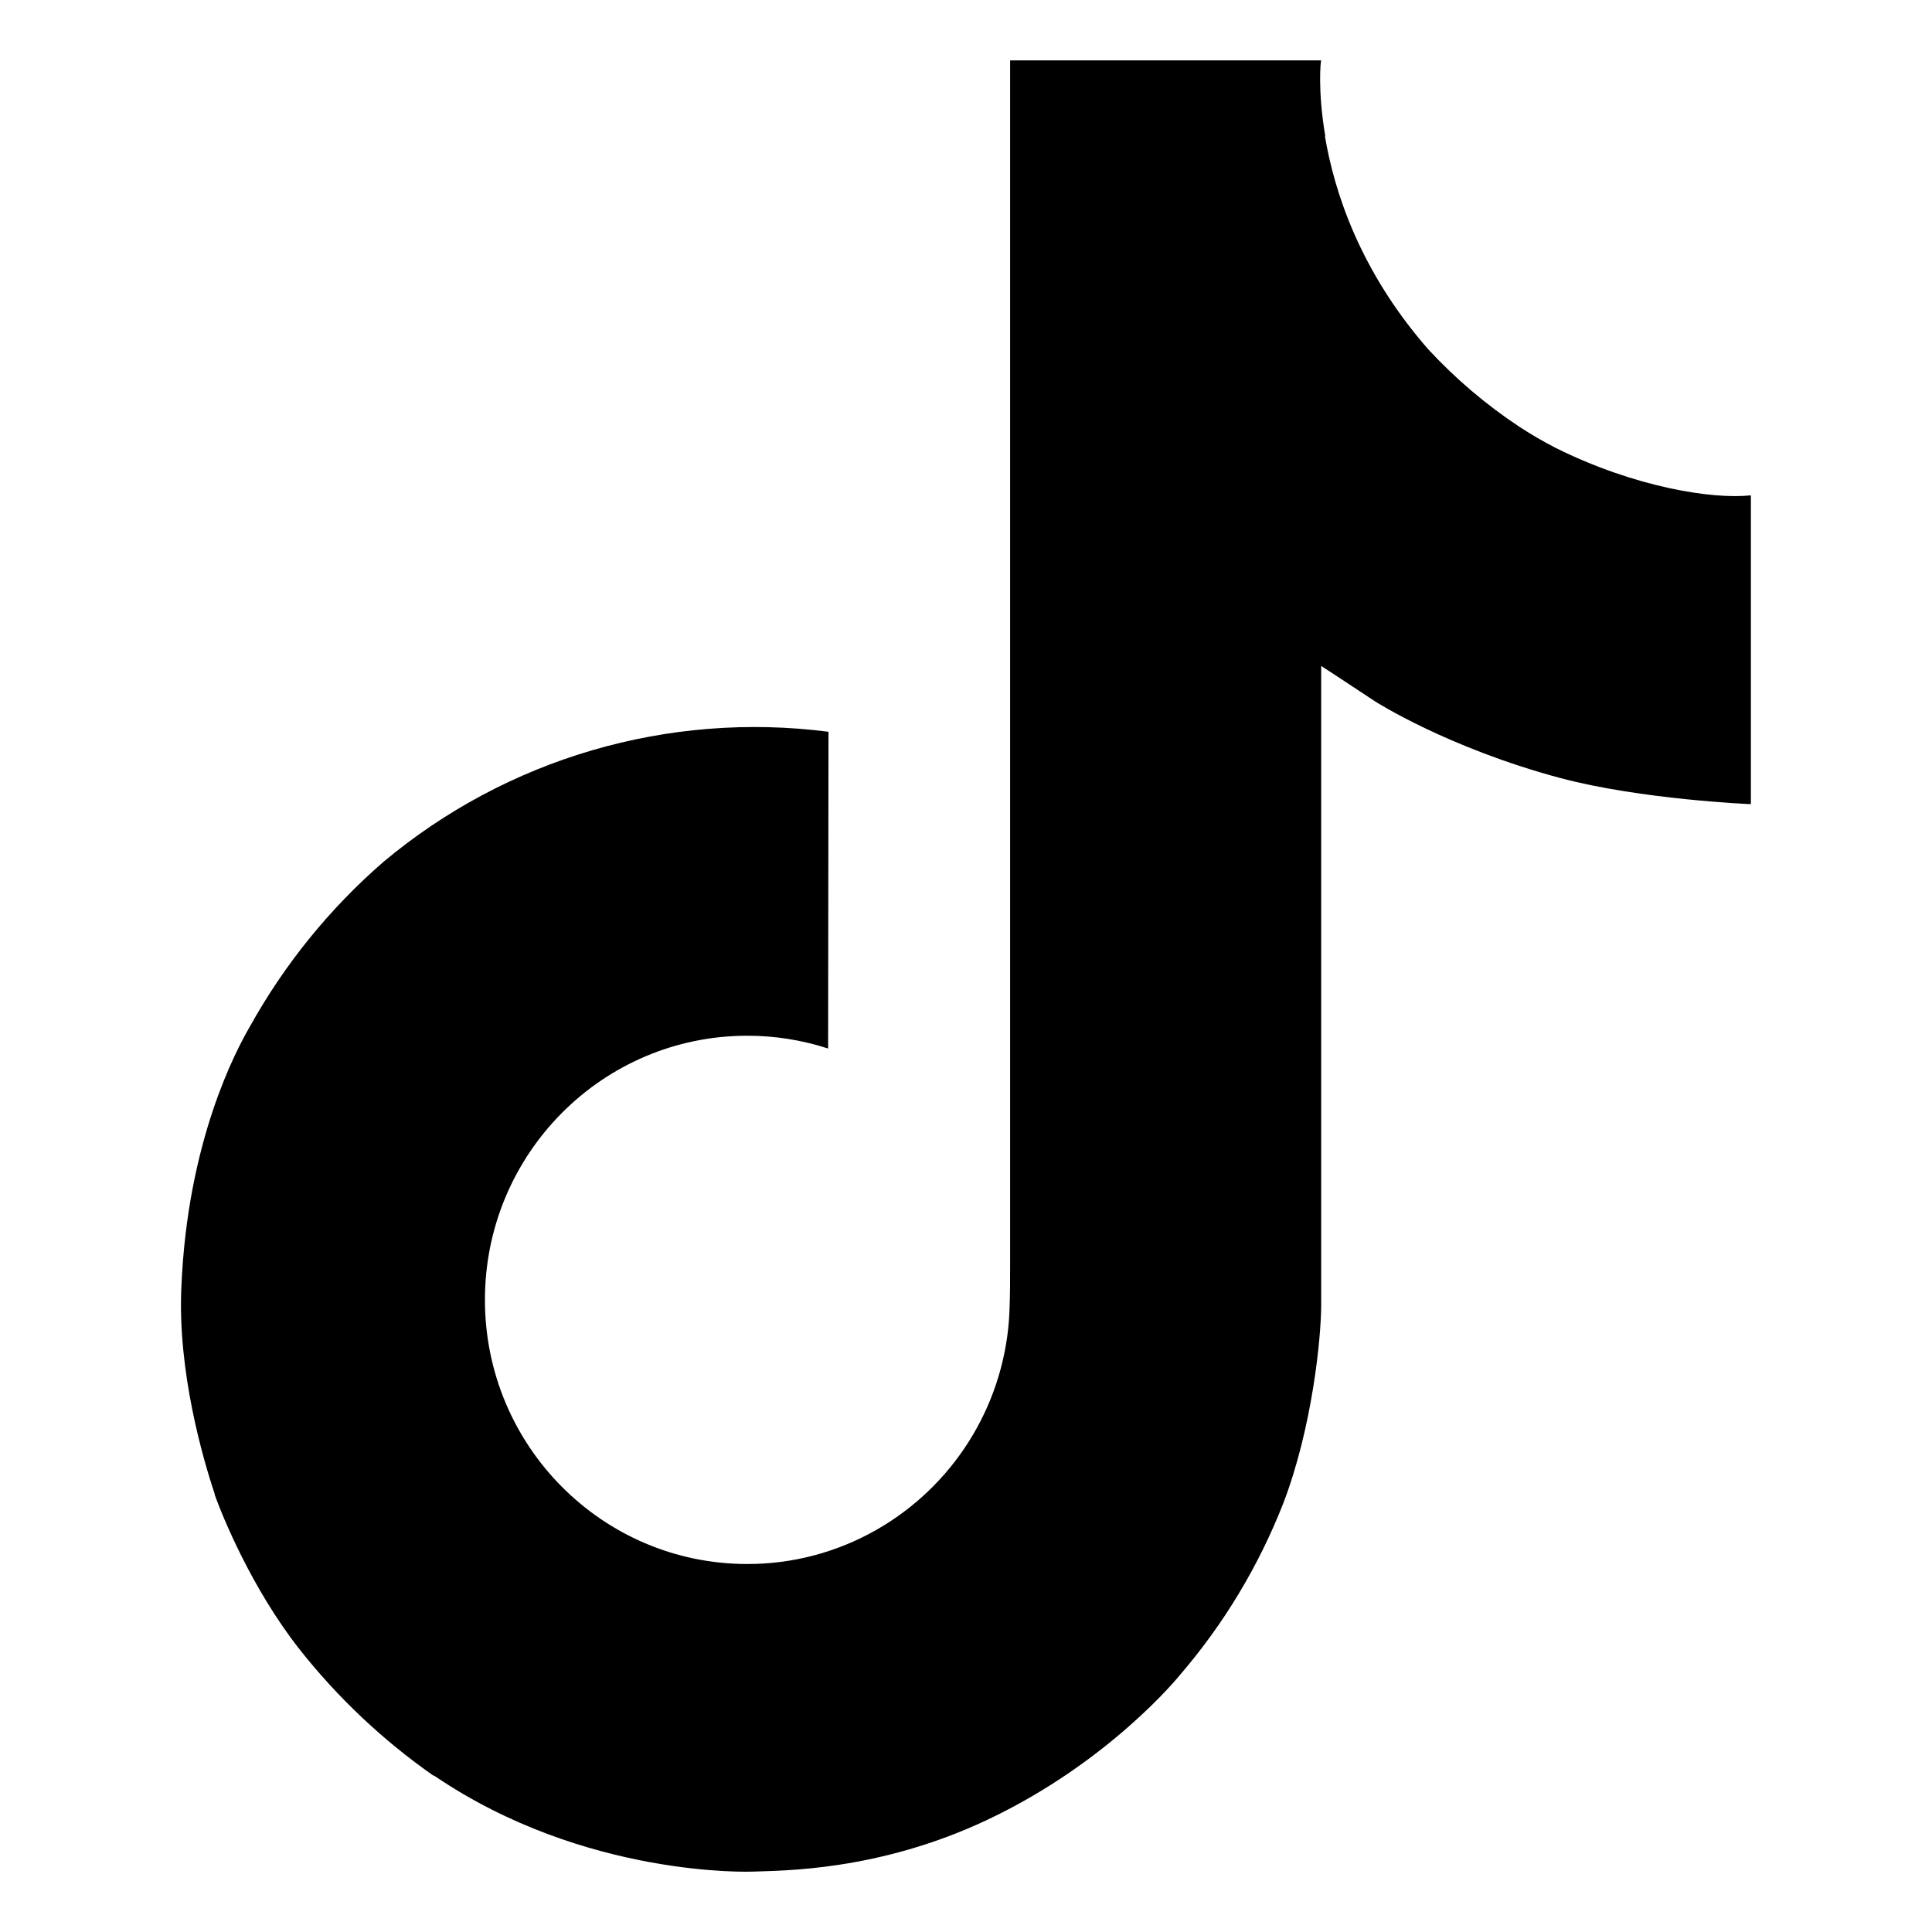
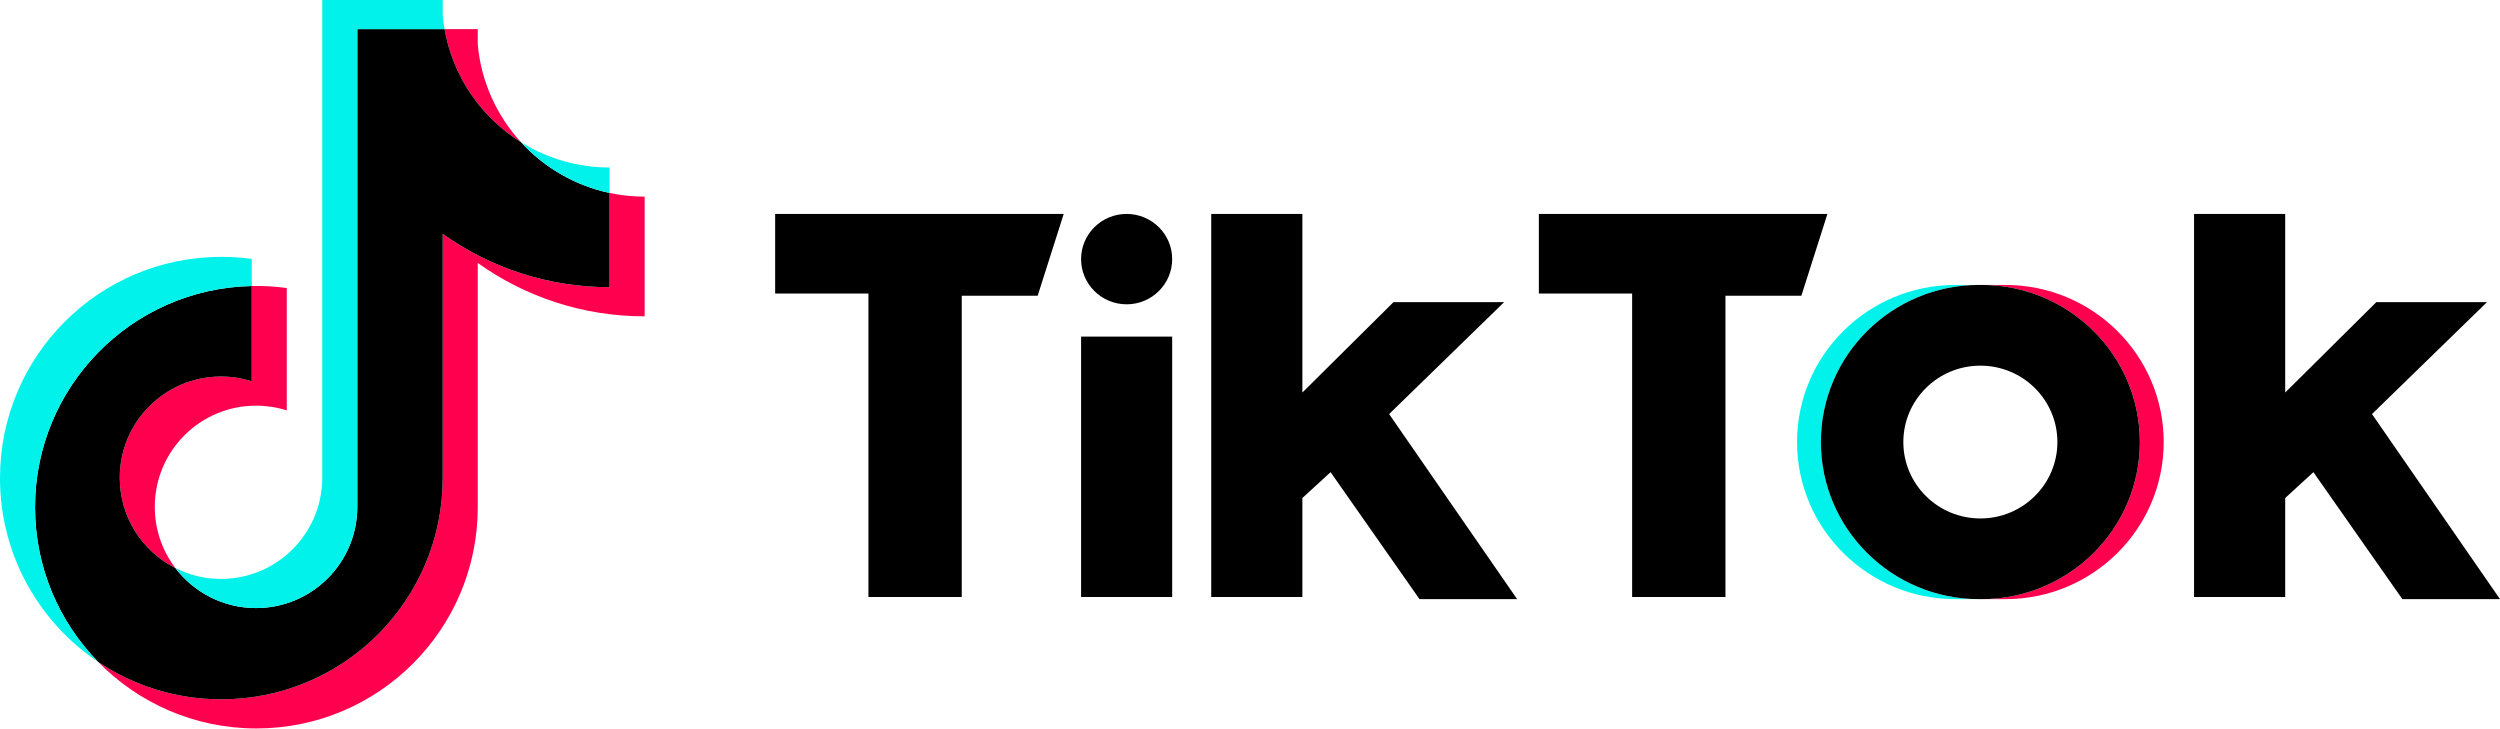
- <svg xmlns="http://www.w3.org/2000/svg" width="512px" height="512px" viewBox="0 0 512 512" id="icons">
-   <path d="M412.19,118.66a109.27,109.27,0,0,1-9.45-5.5,132.87,132.87,0,0,1-24.27-20.62c-18.1-20.71-24.86-41.72-27.35-56.43h.1C349.14,23.9,350,16,350.13,16H267.69V334.78c0,4.28,0,8.51-.18,12.69,0,.52-.05,1-.08,1.56,0,.23,0,.47-.05.71,0,.06,0,.12,0,.18a70,70,0,0,1-35.22,55.56,68.8,68.8,0,0,1-34.11,9c-38.41,0-69.54-31.32-69.54-70s31.13-70,69.54-70a68.9,68.9,0,0,1,21.41,3.39l.1-83.94a153.14,153.14,0,0,0-118,34.52,161.79,161.79,0,0,0-35.3,43.53c-3.48,6-16.61,30.11-18.2,69.24-1,22.21,5.67,45.22,8.85,54.73v.2c2,5.6,9.75,24.71,22.38,40.82A167.53,167.53,0,0,0,115,470.66v-.2l.2.2C155.11,497.78,199.36,496,199.36,496c7.66-.31,33.32,0,62.46-13.81,32.32-15.31,50.72-38.12,50.72-38.12a158.46,158.46,0,0,0,27.64-45.93c7.46-19.61,9.95-43.13,9.95-52.53V176.49c1,.6,14.32,9.41,14.32,9.41s19.19,12.3,49.13,20.31c21.48,5.7,50.42,6.9,50.42,6.9V131.27C453.86,132.37,433.27,129.17,412.19,118.66Z" />
+ <svg xmlns="http://www.w3.org/2000/svg" version="1.1" id="Layer_1" x="0px" y="0px" width="500px" height="145.69px" viewBox="0 0 1000 291.379" enable-background="new 0 0 1000 291.379" xml:space="preserve">
+   <g>
+     <path fill="#FF004F" d="M191.102,105.182c18.814,13.442,41.862,21.351,66.755,21.351V78.656c-4.711,0.001-9.41-0.49-14.019-1.466   v37.686c-24.891,0-47.936-7.909-66.755-21.35v97.703c0,48.876-39.642,88.495-88.54,88.495c-18.245,0-35.203-5.513-49.29-14.968   c16.078,16.431,38.5,26.624,63.306,26.624c48.901,0,88.545-39.619,88.545-88.497v-97.701H191.102z M208.396,56.88   c-9.615-10.499-15.928-24.067-17.294-39.067v-6.158h-13.285C181.161,30.72,192.567,47.008,208.396,56.88L208.396,56.88z    M70.181,227.25c-5.372-7.04-8.275-15.652-8.262-24.507c0-22.354,18.132-40.479,40.502-40.479   c4.169-0.001,8.313,0.637,12.286,1.897v-48.947c-4.643-0.636-9.329-0.906-14.013-0.807v38.098c-3.976-1.26-8.122-1.9-12.292-1.896   c-22.37,0-40.501,18.123-40.501,40.48C47.901,206.897,56.964,220.583,70.181,227.25z" />
+     <path d="M177.083,93.525c18.819,13.441,41.864,21.35,66.755,21.35V77.189c-13.894-2.958-26.194-10.215-35.442-20.309   c-15.83-9.873-27.235-26.161-30.579-45.225h-34.896v191.226c-0.079,22.293-18.18,40.344-40.502,40.344   c-13.154,0-24.84-6.267-32.241-15.975c-13.216-6.667-22.279-20.354-22.279-36.16c0-22.355,18.131-40.48,40.501-40.48   c4.286,0,8.417,0.667,12.292,1.896v-38.098c-48.039,0.992-86.674,40.224-86.674,88.474c0,24.086,9.621,45.921,25.236,61.875   c14.087,9.454,31.045,14.968,49.29,14.968c48.899,0,88.54-39.621,88.54-88.496V93.525L177.083,93.525z" />
+     <path fill="#00F2EA" d="M243.838,77.189V66.999c-12.529,0.019-24.812-3.488-35.442-10.12   C217.806,67.176,230.197,74.276,243.838,77.189z M177.817,11.655c-0.319-1.822-0.564-3.656-0.734-5.497V0h-48.182v191.228   c-0.077,22.29-18.177,40.341-40.501,40.341c-6.554,0-12.742-1.555-18.222-4.318c7.401,9.707,19.087,15.973,32.241,15.973   c22.32,0,40.424-18.049,40.502-40.342V11.655H177.817z M100.694,114.408V103.56c-4.026-0.55-8.085-0.826-12.149-0.824   C39.642,102.735,0,142.356,0,191.228c0,30.64,15.58,57.643,39.255,73.527c-15.615-15.953-25.236-37.789-25.236-61.874   C14.019,154.632,52.653,115.4,100.694,114.408z" />
+     <path fill="#FF004F" d="M802.126,239.659c34.989,0,63.354-28.136,63.354-62.84c0-34.703-28.365-62.844-63.354-62.844h-9.545   c34.99,0,63.355,28.14,63.355,62.844s-28.365,62.84-63.355,62.84H802.126z" />
+     <path fill="#00F2EA" d="M791.716,113.975h-9.544c-34.988,0-63.358,28.14-63.358,62.844s28.37,62.84,63.358,62.84h9.544   c-34.993,0-63.358-28.136-63.358-62.84C728.357,142.116,756.723,113.975,791.716,113.975z" />
+     <path d="M310.062,85.572v31.853h37.311v121.374h37.326V118.285h30.372l10.414-32.712H310.062z M615.544,85.572v31.853h37.311   v121.374h37.326V118.285h30.371l10.413-32.712H615.544z M432.434,103.648c0-9.981,8.146-18.076,18.21-18.076   c10.073,0,18.228,8.095,18.228,18.076c0,9.982-8.15,18.077-18.228,18.077C440.58,121.72,432.434,113.63,432.434,103.648z    M432.434,134.641h36.438v104.158h-36.438V134.641z M484.496,85.572v153.226h36.452v-39.594l11.283-10.339l35.577,50.793h39.05   l-51.207-74.03l45.997-44.768h-44.258l-36.442,36.153V85.572H484.496z M877.623,85.572v153.226h36.457v-39.594l11.278-10.339   l35.587,50.793H1000l-51.207-74.03l45.995-44.768h-44.256l-36.452,36.153V85.572H877.623z" />
+     <path d="M792.578,239.659c34.988,0,63.358-28.136,63.358-62.84c0-34.703-28.37-62.844-63.358-62.844h-0.865   c-34.99,0-63.355,28.14-63.355,62.844s28.365,62.84,63.355,62.84H792.578z M761.336,176.819c0-16.881,13.8-30.555,30.817-30.555   c17.005,0,30.804,13.674,30.804,30.555s-13.799,30.563-30.804,30.563C775.136,207.379,761.336,193.7,761.336,176.819z" />
+   </g>
</svg>
